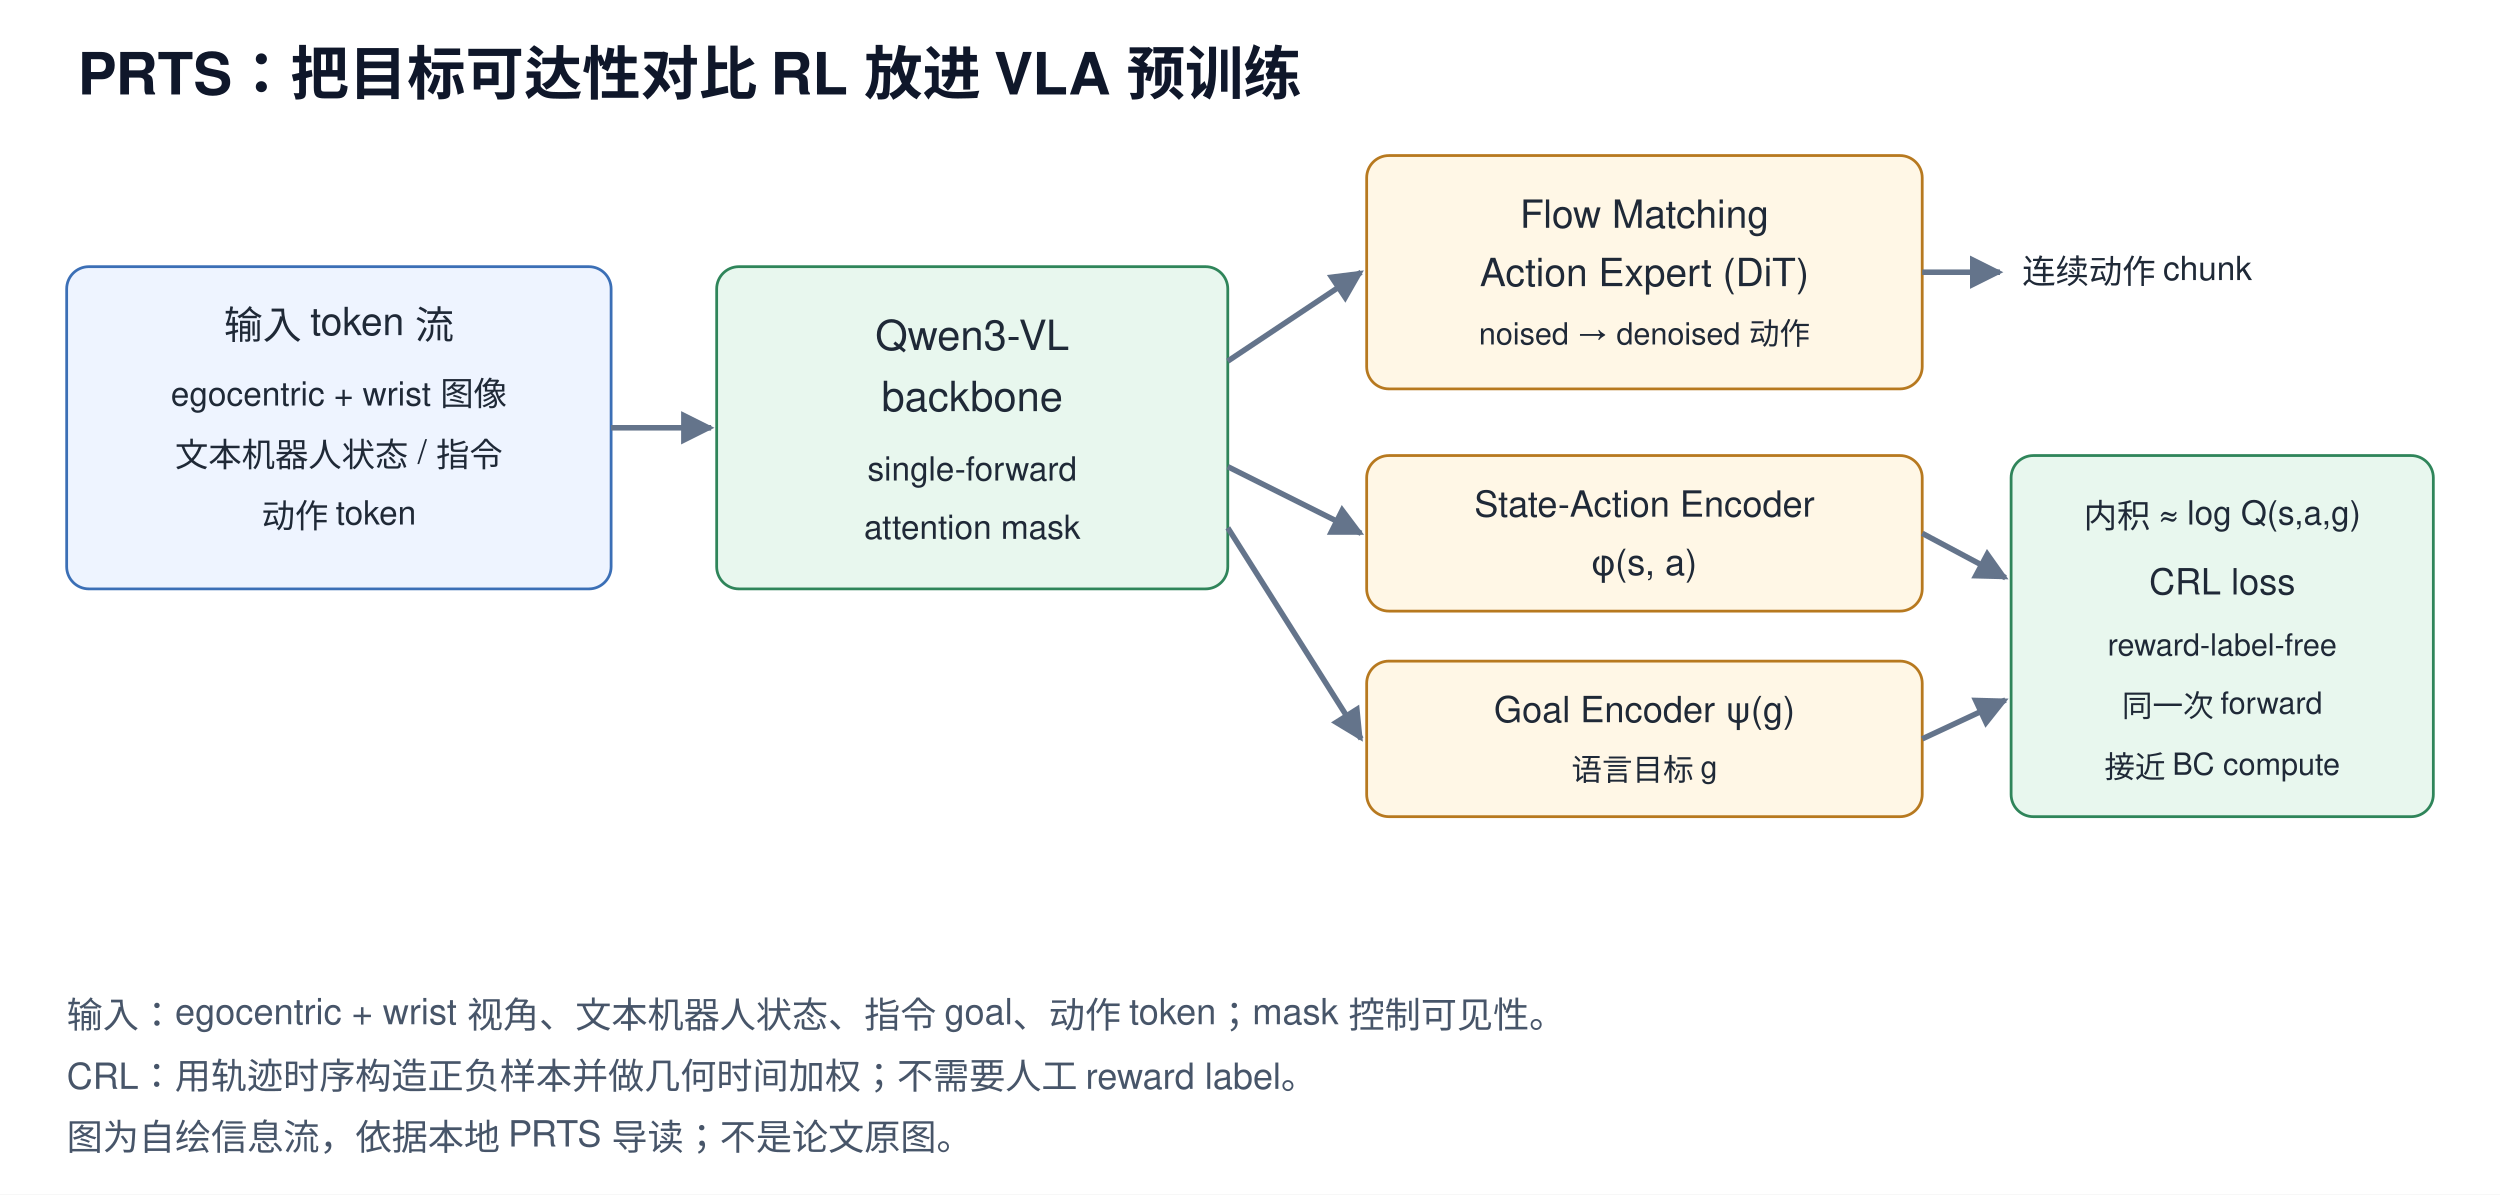
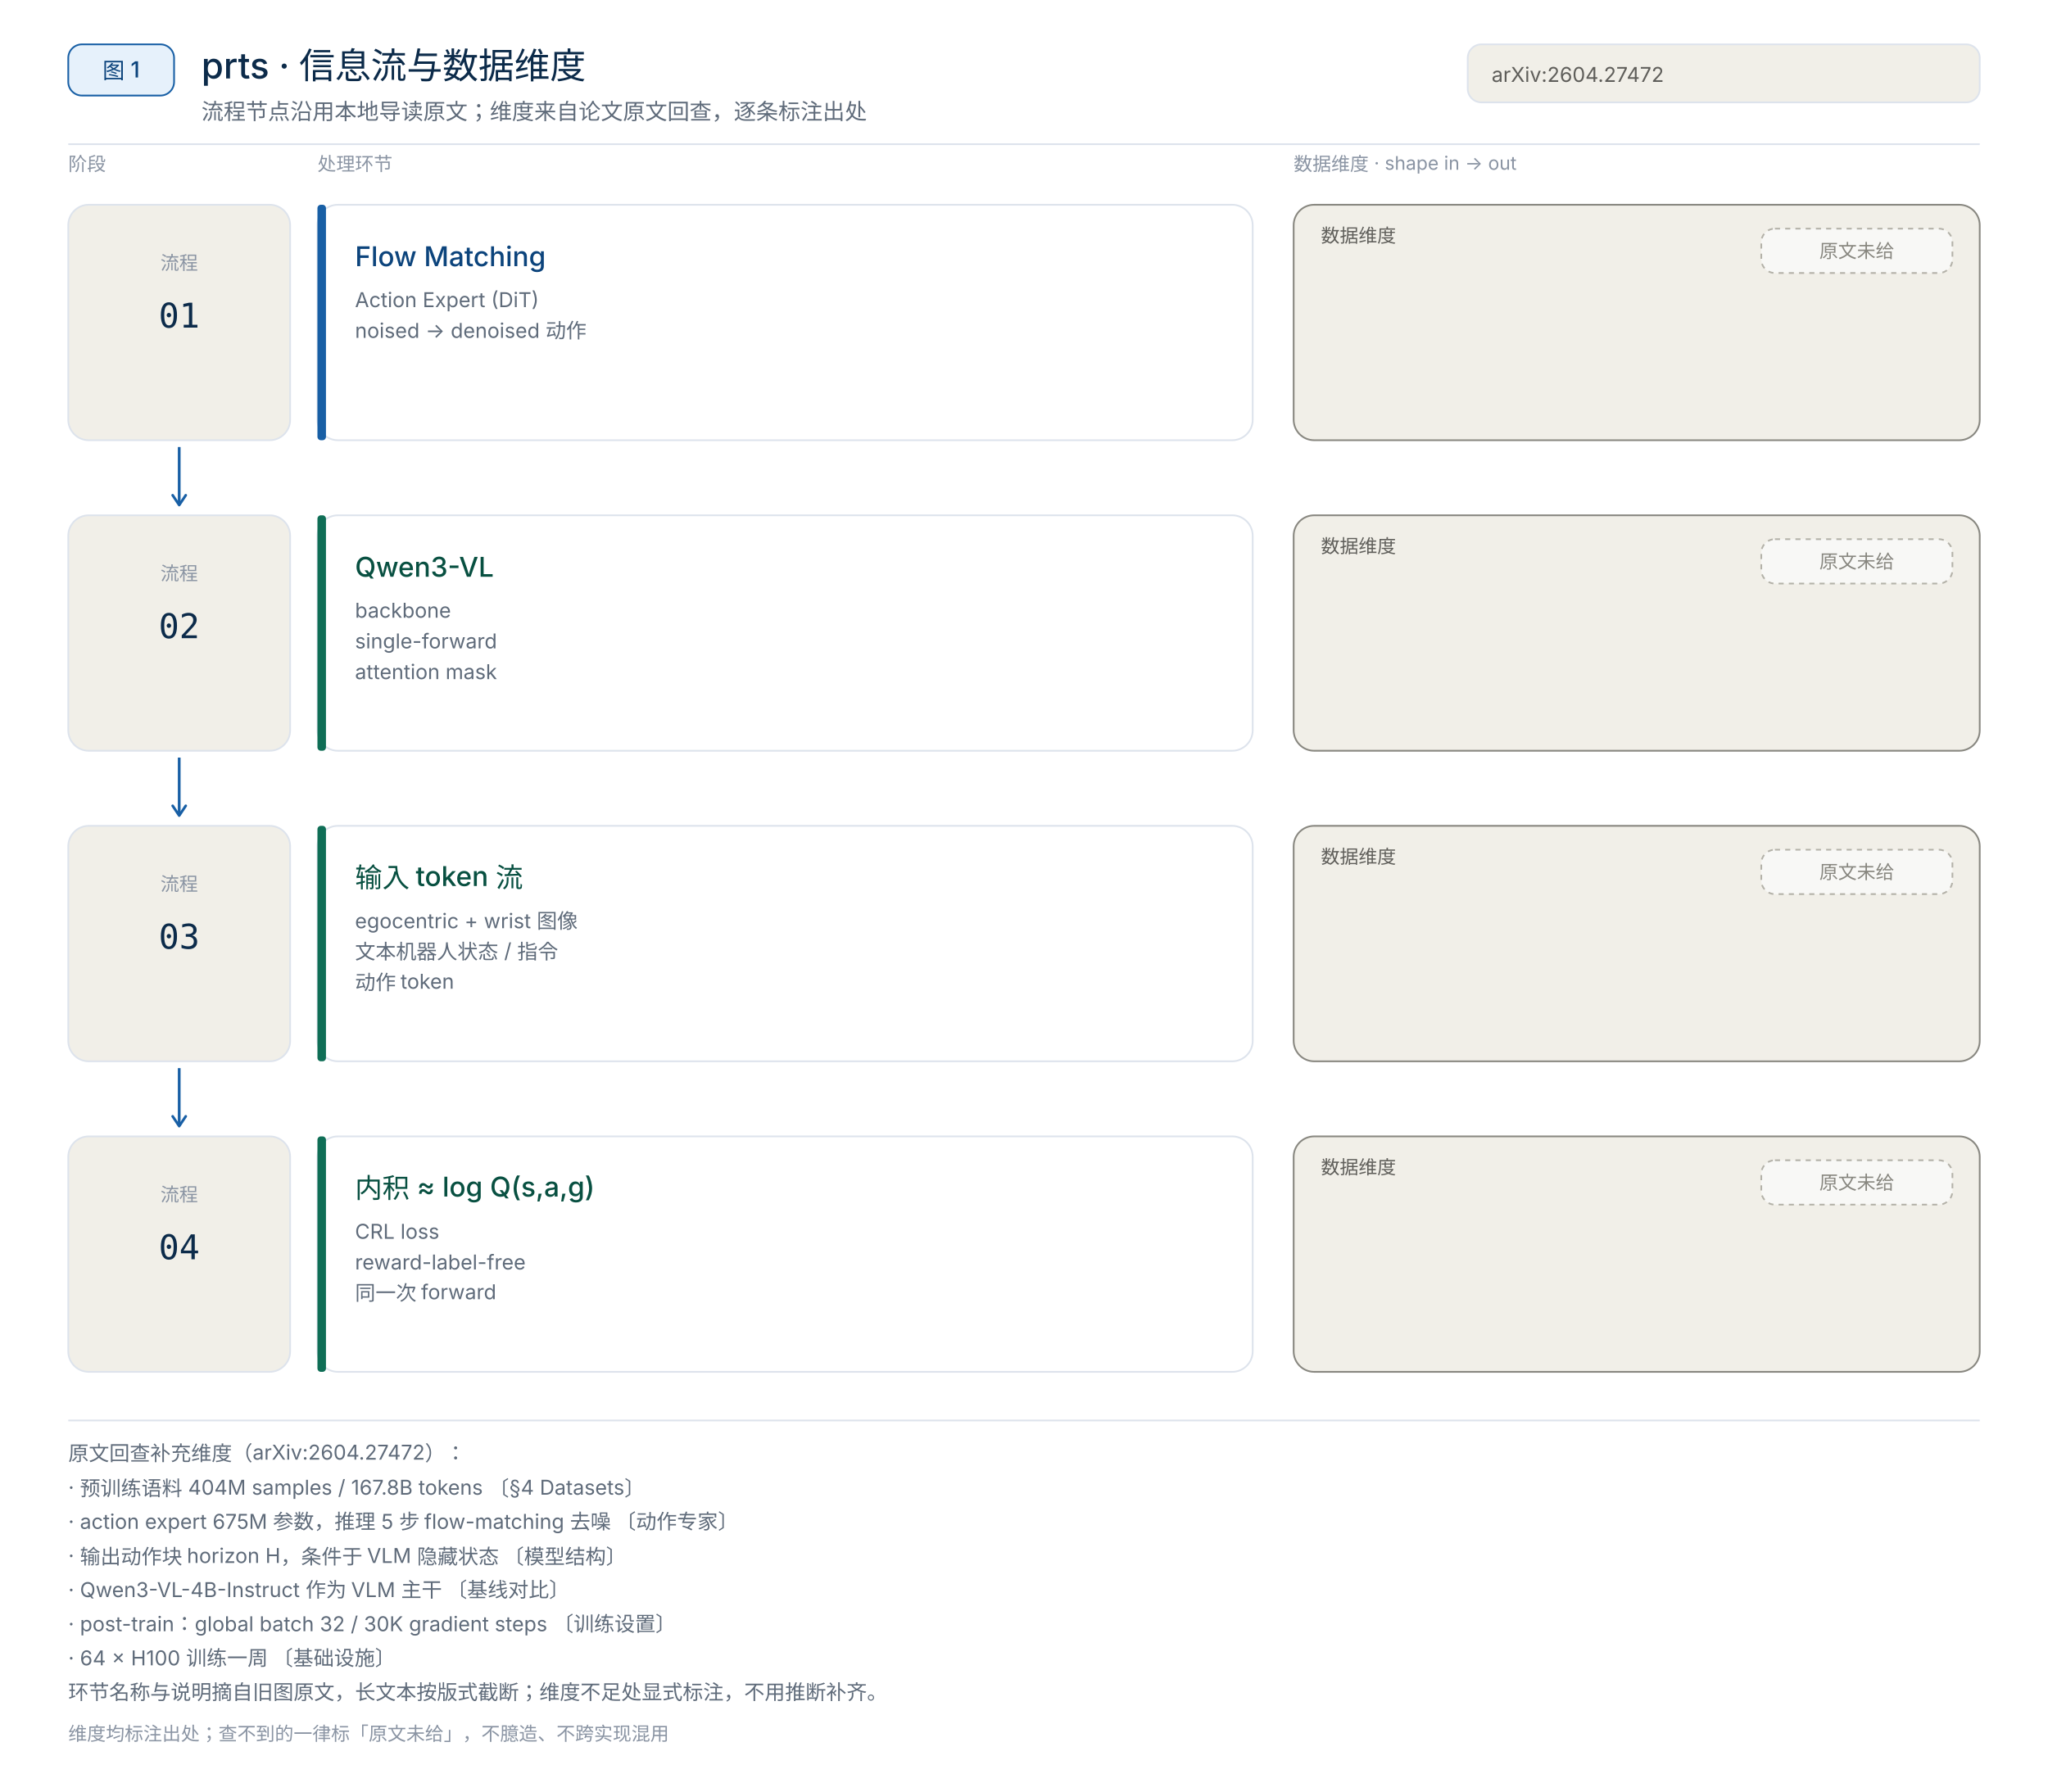
- <svg xmlns="http://www.w3.org/2000/svg" width="900" height="430" viewBox="0 0 900 430">
+ <svg xmlns="http://www.w3.org/2000/svg" width="1200" height="1050" viewBox="0 0 1200 1050" role="img">
  <defs>
-     <marker id="arrow" viewBox="0 0 10 10" refX="9" refY="5" markerWidth="6" markerHeight="6" orient="auto-start-reverse">
-       <path d="M 0 0 L 10 5 L 0 10 z" fill="#64748b" />
+     <marker id="arrow" viewBox="0 0 10 10" refX="8" refY="5" markerWidth="6" markerHeight="6" orient="auto-start-reverse">
+       <path d="M2 1L8 5L2 9" fill="none" stroke="#185FA5" stroke-width="1.6" stroke-linecap="round" stroke-linejoin="round" />
    </marker>
  </defs>
-   <rect width="900" height="430" fill="#ffffff" />
-   <text x="28" y="34" font-family="Helvetica, Arial, sans-serif" font-size="21" font-weight="bold" fill="#0f172a">PRTS：把目标可达性对比 RL 放进 VLA 预训练</text>
-   <rect x="24" y="96" width="196" height="116" rx="8" fill="#eef4ff" stroke="#3b6fb6" />
-   <text x="122" y="122" font-family="Helvetica, Arial, sans-serif" font-size="14" text-anchor="middle" fill="#1f2937">输入 token 流</text>
-   <text x="122" y="146" font-family="Helvetica, Arial, sans-serif" font-size="12" text-anchor="middle" fill="#1f2937">egocentric + wrist 图像</text>
-   <text x="122" y="168" font-family="Helvetica, Arial, sans-serif" font-size="12" text-anchor="middle" fill="#1f2937">文本机器人状态 / 指令</text>
-   <text x="122" y="190" font-family="Helvetica, Arial, sans-serif" font-size="12" text-anchor="middle" fill="#1f2937">动作 token</text>
-   <line x1="220" y1="154" x2="256" y2="154" stroke="#64748b" stroke-width="2" marker-end="url(#arrow)" />
-   <rect x="258" y="96" width="184" height="116" rx="8" fill="#e8f7ee" stroke="#2f855a" />
-   <text x="350" y="126" font-family="Helvetica, Arial, sans-serif" font-size="15" text-anchor="middle" fill="#1f2937">Qwen3-VL</text>
-   <text x="350" y="148" font-family="Helvetica, Arial, sans-serif" font-size="15" text-anchor="middle" fill="#1f2937">backbone</text>
-   <text x="350" y="173" font-family="Helvetica, Arial, sans-serif" font-size="12" text-anchor="middle" fill="#1f2937">single-forward</text>
-   <text x="350" y="194" font-family="Helvetica, Arial, sans-serif" font-size="12" text-anchor="middle" fill="#1f2937">attention mask</text>
-   <line x1="442" y1="130" x2="490" y2="98" stroke="#64748b" stroke-width="2" marker-end="url(#arrow)" />
-   <line x1="442" y1="168" x2="490" y2="192" stroke="#64748b" stroke-width="2" marker-end="url(#arrow)" />
-   <line x1="442" y1="190" x2="490" y2="266" stroke="#64748b" stroke-width="2" marker-end="url(#arrow)" />
-   <rect x="492" y="56" width="200" height="84" rx="8" fill="#fff7e6" stroke="#b7791f" />
-   <text x="592" y="82" font-family="Helvetica, Arial, sans-serif" font-size="14" text-anchor="middle" fill="#1f2937">Flow Matching</text>
-   <text x="592" y="103" font-family="Helvetica, Arial, sans-serif" font-size="14" text-anchor="middle" fill="#1f2937">Action Expert (DiT)</text>
-   <text x="592" y="124" font-family="Helvetica, Arial, sans-serif" font-size="11" text-anchor="middle" fill="#1f2937">noised → denoised 动作</text>
-   <line x1="692" y1="98" x2="720" y2="98" stroke="#64748b" stroke-width="2" marker-end="url(#arrow)" />
-   <text x="728" y="102" font-family="Helvetica, Arial, sans-serif" font-size="12" fill="#1f2937">连续动作 chunk</text>
-   <rect x="492" y="164" width="200" height="56" rx="8" fill="#fff7e6" stroke="#b7791f" />
-   <text x="592" y="186" font-family="Helvetica, Arial, sans-serif" font-size="13" text-anchor="middle" fill="#1f2937">State-Action Encoder</text>
-   <text x="592" y="207" font-family="Helvetica, Arial, sans-serif" font-size="13" text-anchor="middle" fill="#1f2937">φ(s, a)</text>
-   <rect x="492" y="238" width="200" height="56" rx="8" fill="#fff7e6" stroke="#b7791f" />
-   <text x="592" y="260" font-family="Helvetica, Arial, sans-serif" font-size="13" text-anchor="middle" fill="#1f2937">Goal Encoder ψ(g)</text>
-   <text x="592" y="281" font-family="Helvetica, Arial, sans-serif" font-size="11" text-anchor="middle" fill="#1f2937">语言目标 g</text>
-   <line x1="692" y1="192" x2="722" y2="208" stroke="#64748b" stroke-width="2" marker-end="url(#arrow)" />
-   <line x1="692" y1="266" x2="722" y2="252" stroke="#64748b" stroke-width="2" marker-end="url(#arrow)" />
-   <rect x="724" y="164" width="152" height="130" rx="8" fill="#e8f7ee" stroke="#2f855a" />
-   <text x="800" y="190" font-family="Helvetica, Arial, sans-serif" font-size="12" text-anchor="middle" fill="#1f2937">内积 ≈ log Q(s,a,g)</text>
-   <text x="800" y="214" font-family="Helvetica, Arial, sans-serif" font-size="13" text-anchor="middle" fill="#1f2937">CRL loss</text>
-   <text x="800" y="236" font-family="Helvetica, Arial, sans-serif" font-size="11" text-anchor="middle" fill="#1f2937">reward-label-free</text>
-   <text x="800" y="258" font-family="Helvetica, Arial, sans-serif" font-size="11" text-anchor="middle" fill="#1f2937">同一次 forward</text>
-   <text x="800" y="280" font-family="Helvetica, Arial, sans-serif" font-size="11" text-anchor="middle" fill="#1f2937">接近 BC compute</text>
-   <text x="24" y="370" font-family="Helvetica, Arial, sans-serif" font-size="13" fill="#475569">输入：egocentric + wrist 视角、文本机器人状态、指令 goal、动作 token；mask 控制可见性。</text>
-   <text x="24" y="392" font-family="Helvetica, Arial, sans-serif" font-size="13" fill="#475569">CRL：用轨迹时序构造正负样本并做几何时间加权；不需要人工 reward label。</text>
-   <text x="24" y="414" font-family="Helvetica, Arial, sans-serif" font-size="13" fill="#475569">图为自绘信息流，依据本地 PRTS 导读；不是论文原图。</text>
+   <rect x="0" y="0" width="1200" height="1050" rx="0" fill="#FFFFFF" stroke="#FFFFFF" stroke-width="1" />
+   <text x="118" y="46" font-family="-apple-system,BlinkMacSystemFont,'PingFang SC','Microsoft YaHei',sans-serif" font-size="21" font-weight="500" fill="#0C2B4A" text-anchor="start">prts · 信息流与数据维度</text>
+   <text x="118" y="70" font-family="-apple-system,BlinkMacSystemFont,'PingFang SC','Microsoft YaHei',sans-serif" font-size="13" font-weight="400" fill="#5F6B7A" text-anchor="start">流程节点沿用本地导读原文；维度来自论文原文回查，逐条标注出处</text>
+   <rect x="40" y="84" width="1120" height="1" rx="0" fill="#DDE3EC" stroke="#DDE3EC" stroke-width="0" />
+   <rect x="860" y="26" width="300" height="34" rx="8" fill="#F1EFE8" stroke="#DDE3EC" stroke-width="1" />
+   <text x="874" y="48" font-family="-apple-system,BlinkMacSystemFont,'PingFang SC','Microsoft YaHei',sans-serif" font-size="12" font-weight="400" fill="#5F5E5A" text-anchor="start">arXiv:2604.27472</text>
+   <rect x="40" y="26" width="62" height="30" rx="8" fill="#E6F1FB" stroke="#185FA5" stroke-width="1" />
+   <text x="71" y="46" font-family="-apple-system,BlinkMacSystemFont,'PingFang SC','Microsoft YaHei',sans-serif" font-size="13" font-weight="500" fill="#0C447C" text-anchor="middle">图 1</text>
+   <text x="40" y="100" font-family="-apple-system,BlinkMacSystemFont,'PingFang SC','Microsoft YaHei',sans-serif" font-size="11" font-weight="400" fill="#8A94A3" text-anchor="start">阶段</text>
+   <text x="186" y="100" font-family="-apple-system,BlinkMacSystemFont,'PingFang SC','Microsoft YaHei',sans-serif" font-size="11" font-weight="400" fill="#8A94A3" text-anchor="start">处理环节</text>
+   <text x="758" y="100" font-family="-apple-system,BlinkMacSystemFont,'PingFang SC','Microsoft YaHei',sans-serif" font-size="11" font-weight="400" fill="#8A94A3" text-anchor="start">数据维度 · shape in → out</text>
+   <rect x="40" y="120" width="130" height="138" rx="12" fill="#F1EFE8" stroke="#DDE3EC" stroke-width="1" />
+   <text x="105" y="158" font-family="-apple-system,BlinkMacSystemFont,'PingFang SC','Microsoft YaHei',sans-serif" font-size="11" font-weight="400" fill="#8A94A3" text-anchor="middle">流程</text>
+   <text x="105" y="192" font-family="ui-monospace,SFMono-Regular,Menlo,Consolas,monospace" font-size="20" font-weight="500" fill="#0C2B4A" text-anchor="middle">01</text>
+   <rect x="186" y="120" width="548" height="138" rx="12" fill="#FFFFFF" stroke="#DDE3EC" stroke-width="1" />
+   <rect x="186" y="120" width="5" height="138" rx="2" fill="#185FA5" stroke="#185FA5" stroke-width="0" />
+   <text x="208" y="156" font-family="-apple-system,BlinkMacSystemFont,'PingFang SC','Microsoft YaHei',sans-serif" font-size="16" font-weight="500" fill="#0C447C" text-anchor="start">Flow Matching</text>
+   <text x="208" y="180" font-family="-apple-system,BlinkMacSystemFont,'PingFang SC','Microsoft YaHei',sans-serif" font-size="12" font-weight="400" fill="#5F6B7A" text-anchor="start">Action Expert (DiT)</text>
+   <text x="208" y="198" font-family="-apple-system,BlinkMacSystemFont,'PingFang SC','Microsoft YaHei',sans-serif" font-size="12" font-weight="400" fill="#5F6B7A" text-anchor="start">noised → denoised 动作</text>
+   <rect x="758" y="120" width="402" height="138" rx="12" fill="#F1EFE8" stroke="#888780" stroke-width="1" />
+   <text x="774" y="142" font-family="-apple-system,BlinkMacSystemFont,'PingFang SC','Microsoft YaHei',sans-serif" font-size="11" font-weight="500" fill="#5F5E5A" text-anchor="start">数据维度</text>
+   <rect x="1032" y="134" width="112" height="26" rx="8" fill="#F8F8F6" stroke="#B4B2A9" stroke-width="1" stroke-dasharray="3 3" />
+   <text x="1088" y="151" font-family="-apple-system,BlinkMacSystemFont,'PingFang SC','Microsoft YaHei',sans-serif" font-size="11" font-weight="400" fill="#888780" text-anchor="middle">原文未给</text>
+   <path d="M105 262 L105 296" fill="none" stroke="#185FA5" stroke-width="1.6" marker-end="url(#arrow)" />
+   <rect x="40" y="302" width="130" height="138" rx="12" fill="#F1EFE8" stroke="#DDE3EC" stroke-width="1" />
+   <text x="105" y="340" font-family="-apple-system,BlinkMacSystemFont,'PingFang SC','Microsoft YaHei',sans-serif" font-size="11" font-weight="400" fill="#8A94A3" text-anchor="middle">流程</text>
+   <text x="105" y="374" font-family="ui-monospace,SFMono-Regular,Menlo,Consolas,monospace" font-size="20" font-weight="500" fill="#0C2B4A" text-anchor="middle">02</text>
+   <rect x="186" y="302" width="548" height="138" rx="12" fill="#FFFFFF" stroke="#DDE3EC" stroke-width="1" />
+   <rect x="186" y="302" width="5" height="138" rx="2" fill="#0F6E56" stroke="#0F6E56" stroke-width="0" />
+   <text x="208" y="338" font-family="-apple-system,BlinkMacSystemFont,'PingFang SC','Microsoft YaHei',sans-serif" font-size="16" font-weight="500" fill="#085041" text-anchor="start">Qwen3-VL</text>
+   <text x="208" y="362" font-family="-apple-system,BlinkMacSystemFont,'PingFang SC','Microsoft YaHei',sans-serif" font-size="12" font-weight="400" fill="#5F6B7A" text-anchor="start">backbone</text>
+   <text x="208" y="380" font-family="-apple-system,BlinkMacSystemFont,'PingFang SC','Microsoft YaHei',sans-serif" font-size="12" font-weight="400" fill="#5F6B7A" text-anchor="start">single-forward</text>
+   <text x="208" y="398" font-family="-apple-system,BlinkMacSystemFont,'PingFang SC','Microsoft YaHei',sans-serif" font-size="12" font-weight="400" fill="#5F6B7A" text-anchor="start">attention mask</text>
+   <rect x="758" y="302" width="402" height="138" rx="12" fill="#F1EFE8" stroke="#888780" stroke-width="1" />
+   <text x="774" y="324" font-family="-apple-system,BlinkMacSystemFont,'PingFang SC','Microsoft YaHei',sans-serif" font-size="11" font-weight="500" fill="#5F5E5A" text-anchor="start">数据维度</text>
+   <rect x="1032" y="316" width="112" height="26" rx="8" fill="#F8F8F6" stroke="#B4B2A9" stroke-width="1" stroke-dasharray="3 3" />
+   <text x="1088" y="333" font-family="-apple-system,BlinkMacSystemFont,'PingFang SC','Microsoft YaHei',sans-serif" font-size="11" font-weight="400" fill="#888780" text-anchor="middle">原文未给</text>
+   <path d="M105 444 L105 478" fill="none" stroke="#185FA5" stroke-width="1.6" marker-end="url(#arrow)" />
+   <rect x="40" y="484" width="130" height="138" rx="12" fill="#F1EFE8" stroke="#DDE3EC" stroke-width="1" />
+   <text x="105" y="522" font-family="-apple-system,BlinkMacSystemFont,'PingFang SC','Microsoft YaHei',sans-serif" font-size="11" font-weight="400" fill="#8A94A3" text-anchor="middle">流程</text>
+   <text x="105" y="556" font-family="ui-monospace,SFMono-Regular,Menlo,Consolas,monospace" font-size="20" font-weight="500" fill="#0C2B4A" text-anchor="middle">03</text>
+   <rect x="186" y="484" width="548" height="138" rx="12" fill="#FFFFFF" stroke="#DDE3EC" stroke-width="1" />
+   <rect x="186" y="484" width="5" height="138" rx="2" fill="#0F6E56" stroke="#0F6E56" stroke-width="0" />
+   <text x="208" y="520" font-family="-apple-system,BlinkMacSystemFont,'PingFang SC','Microsoft YaHei',sans-serif" font-size="16" font-weight="500" fill="#085041" text-anchor="start">输入 token 流</text>
+   <text x="208" y="544" font-family="-apple-system,BlinkMacSystemFont,'PingFang SC','Microsoft YaHei',sans-serif" font-size="12" font-weight="400" fill="#5F6B7A" text-anchor="start">egocentric + wrist 图像</text>
+   <text x="208" y="562" font-family="-apple-system,BlinkMacSystemFont,'PingFang SC','Microsoft YaHei',sans-serif" font-size="12" font-weight="400" fill="#5F6B7A" text-anchor="start">文本机器人状态 / 指令</text>
+   <text x="208" y="580" font-family="-apple-system,BlinkMacSystemFont,'PingFang SC','Microsoft YaHei',sans-serif" font-size="12" font-weight="400" fill="#5F6B7A" text-anchor="start">动作 token</text>
+   <rect x="758" y="484" width="402" height="138" rx="12" fill="#F1EFE8" stroke="#888780" stroke-width="1" />
+   <text x="774" y="506" font-family="-apple-system,BlinkMacSystemFont,'PingFang SC','Microsoft YaHei',sans-serif" font-size="11" font-weight="500" fill="#5F5E5A" text-anchor="start">数据维度</text>
+   <rect x="1032" y="498" width="112" height="26" rx="8" fill="#F8F8F6" stroke="#B4B2A9" stroke-width="1" stroke-dasharray="3 3" />
+   <text x="1088" y="515" font-family="-apple-system,BlinkMacSystemFont,'PingFang SC','Microsoft YaHei',sans-serif" font-size="11" font-weight="400" fill="#888780" text-anchor="middle">原文未给</text>
+   <path d="M105 626 L105 660" fill="none" stroke="#185FA5" stroke-width="1.6" marker-end="url(#arrow)" />
+   <rect x="40" y="666" width="130" height="138" rx="12" fill="#F1EFE8" stroke="#DDE3EC" stroke-width="1" />
+   <text x="105" y="704" font-family="-apple-system,BlinkMacSystemFont,'PingFang SC','Microsoft YaHei',sans-serif" font-size="11" font-weight="400" fill="#8A94A3" text-anchor="middle">流程</text>
+   <text x="105" y="738" font-family="ui-monospace,SFMono-Regular,Menlo,Consolas,monospace" font-size="20" font-weight="500" fill="#0C2B4A" text-anchor="middle">04</text>
+   <rect x="186" y="666" width="548" height="138" rx="12" fill="#FFFFFF" stroke="#DDE3EC" stroke-width="1" />
+   <rect x="186" y="666" width="5" height="138" rx="2" fill="#0F6E56" stroke="#0F6E56" stroke-width="0" />
+   <text x="208" y="702" font-family="-apple-system,BlinkMacSystemFont,'PingFang SC','Microsoft YaHei',sans-serif" font-size="16" font-weight="500" fill="#085041" text-anchor="start">内积 ≈ log Q(s,a,g)</text>
+   <text x="208" y="726" font-family="-apple-system,BlinkMacSystemFont,'PingFang SC','Microsoft YaHei',sans-serif" font-size="12" font-weight="400" fill="#5F6B7A" text-anchor="start">CRL loss</text>
+   <text x="208" y="744" font-family="-apple-system,BlinkMacSystemFont,'PingFang SC','Microsoft YaHei',sans-serif" font-size="12" font-weight="400" fill="#5F6B7A" text-anchor="start">reward-label-free</text>
+   <text x="208" y="762" font-family="-apple-system,BlinkMacSystemFont,'PingFang SC','Microsoft YaHei',sans-serif" font-size="12" font-weight="400" fill="#5F6B7A" text-anchor="start">同一次 forward</text>
+   <rect x="758" y="666" width="402" height="138" rx="12" fill="#F1EFE8" stroke="#888780" stroke-width="1" />
+   <text x="774" y="688" font-family="-apple-system,BlinkMacSystemFont,'PingFang SC','Microsoft YaHei',sans-serif" font-size="11" font-weight="500" fill="#5F5E5A" text-anchor="start">数据维度</text>
+   <rect x="1032" y="680" width="112" height="26" rx="8" fill="#F8F8F6" stroke="#B4B2A9" stroke-width="1" stroke-dasharray="3 3" />
+   <text x="1088" y="697" font-family="-apple-system,BlinkMacSystemFont,'PingFang SC','Microsoft YaHei',sans-serif" font-size="11" font-weight="400" fill="#888780" text-anchor="middle">原文未给</text>
+   <rect x="40" y="832" width="1120" height="1" rx="0" fill="#DDE3EC" stroke="#DDE3EC" stroke-width="0" />
+   <text x="40" y="856" font-family="-apple-system,BlinkMacSystemFont,'PingFang SC','Microsoft YaHei',sans-serif" font-size="12" font-weight="400" fill="#5F6B7A" text-anchor="start">原文回查补充维度（arXiv:2604.27472）：</text>
+   <text x="40" y="876" font-family="-apple-system,BlinkMacSystemFont,'PingFang SC','Microsoft YaHei',sans-serif" font-size="12" font-weight="400" fill="#5F6B7A" text-anchor="start">· 预训练语料 404M samples / 167.8B tokens 〔§4 Datasets〕</text>
+   <text x="40" y="896" font-family="-apple-system,BlinkMacSystemFont,'PingFang SC','Microsoft YaHei',sans-serif" font-size="12" font-weight="400" fill="#5F6B7A" text-anchor="start">· action expert 675M 参数，推理 5 步 flow-matching 去噪 〔动作专家〕</text>
+   <text x="40" y="916" font-family="-apple-system,BlinkMacSystemFont,'PingFang SC','Microsoft YaHei',sans-serif" font-size="12" font-weight="400" fill="#5F6B7A" text-anchor="start">· 输出动作块 horizon H，条件于 VLM 隐藏状态 〔模型结构〕</text>
+   <text x="40" y="936" font-family="-apple-system,BlinkMacSystemFont,'PingFang SC','Microsoft YaHei',sans-serif" font-size="12" font-weight="400" fill="#5F6B7A" text-anchor="start">· Qwen3-VL-4B-Instruct 作为 VLM 主干 〔基线对比〕</text>
+   <text x="40" y="956" font-family="-apple-system,BlinkMacSystemFont,'PingFang SC','Microsoft YaHei',sans-serif" font-size="12" font-weight="400" fill="#5F6B7A" text-anchor="start">· post-train：global batch 32 / 30K gradient steps 〔训练设置〕</text>
+   <text x="40" y="976" font-family="-apple-system,BlinkMacSystemFont,'PingFang SC','Microsoft YaHei',sans-serif" font-size="12" font-weight="400" fill="#5F6B7A" text-anchor="start">· 64 × H100 训练一周 〔基础设施〕</text>
+   <text x="40" y="996" font-family="-apple-system,BlinkMacSystemFont,'PingFang SC','Microsoft YaHei',sans-serif" font-size="12" font-weight="400" fill="#5F6B7A" text-anchor="start">环节名称与说明摘自旧图原文，长文本按版式截断；维度不足处显式标注，不用推断补齐。</text>
+   <text x="40" y="1020" font-family="-apple-system,BlinkMacSystemFont,'PingFang SC','Microsoft YaHei',sans-serif" font-size="11" font-weight="400" fill="#8A94A3" text-anchor="start">维度均标注出处；查不到的一律标「原文未给」，不臆造、不跨实现混用</text>
</svg>
